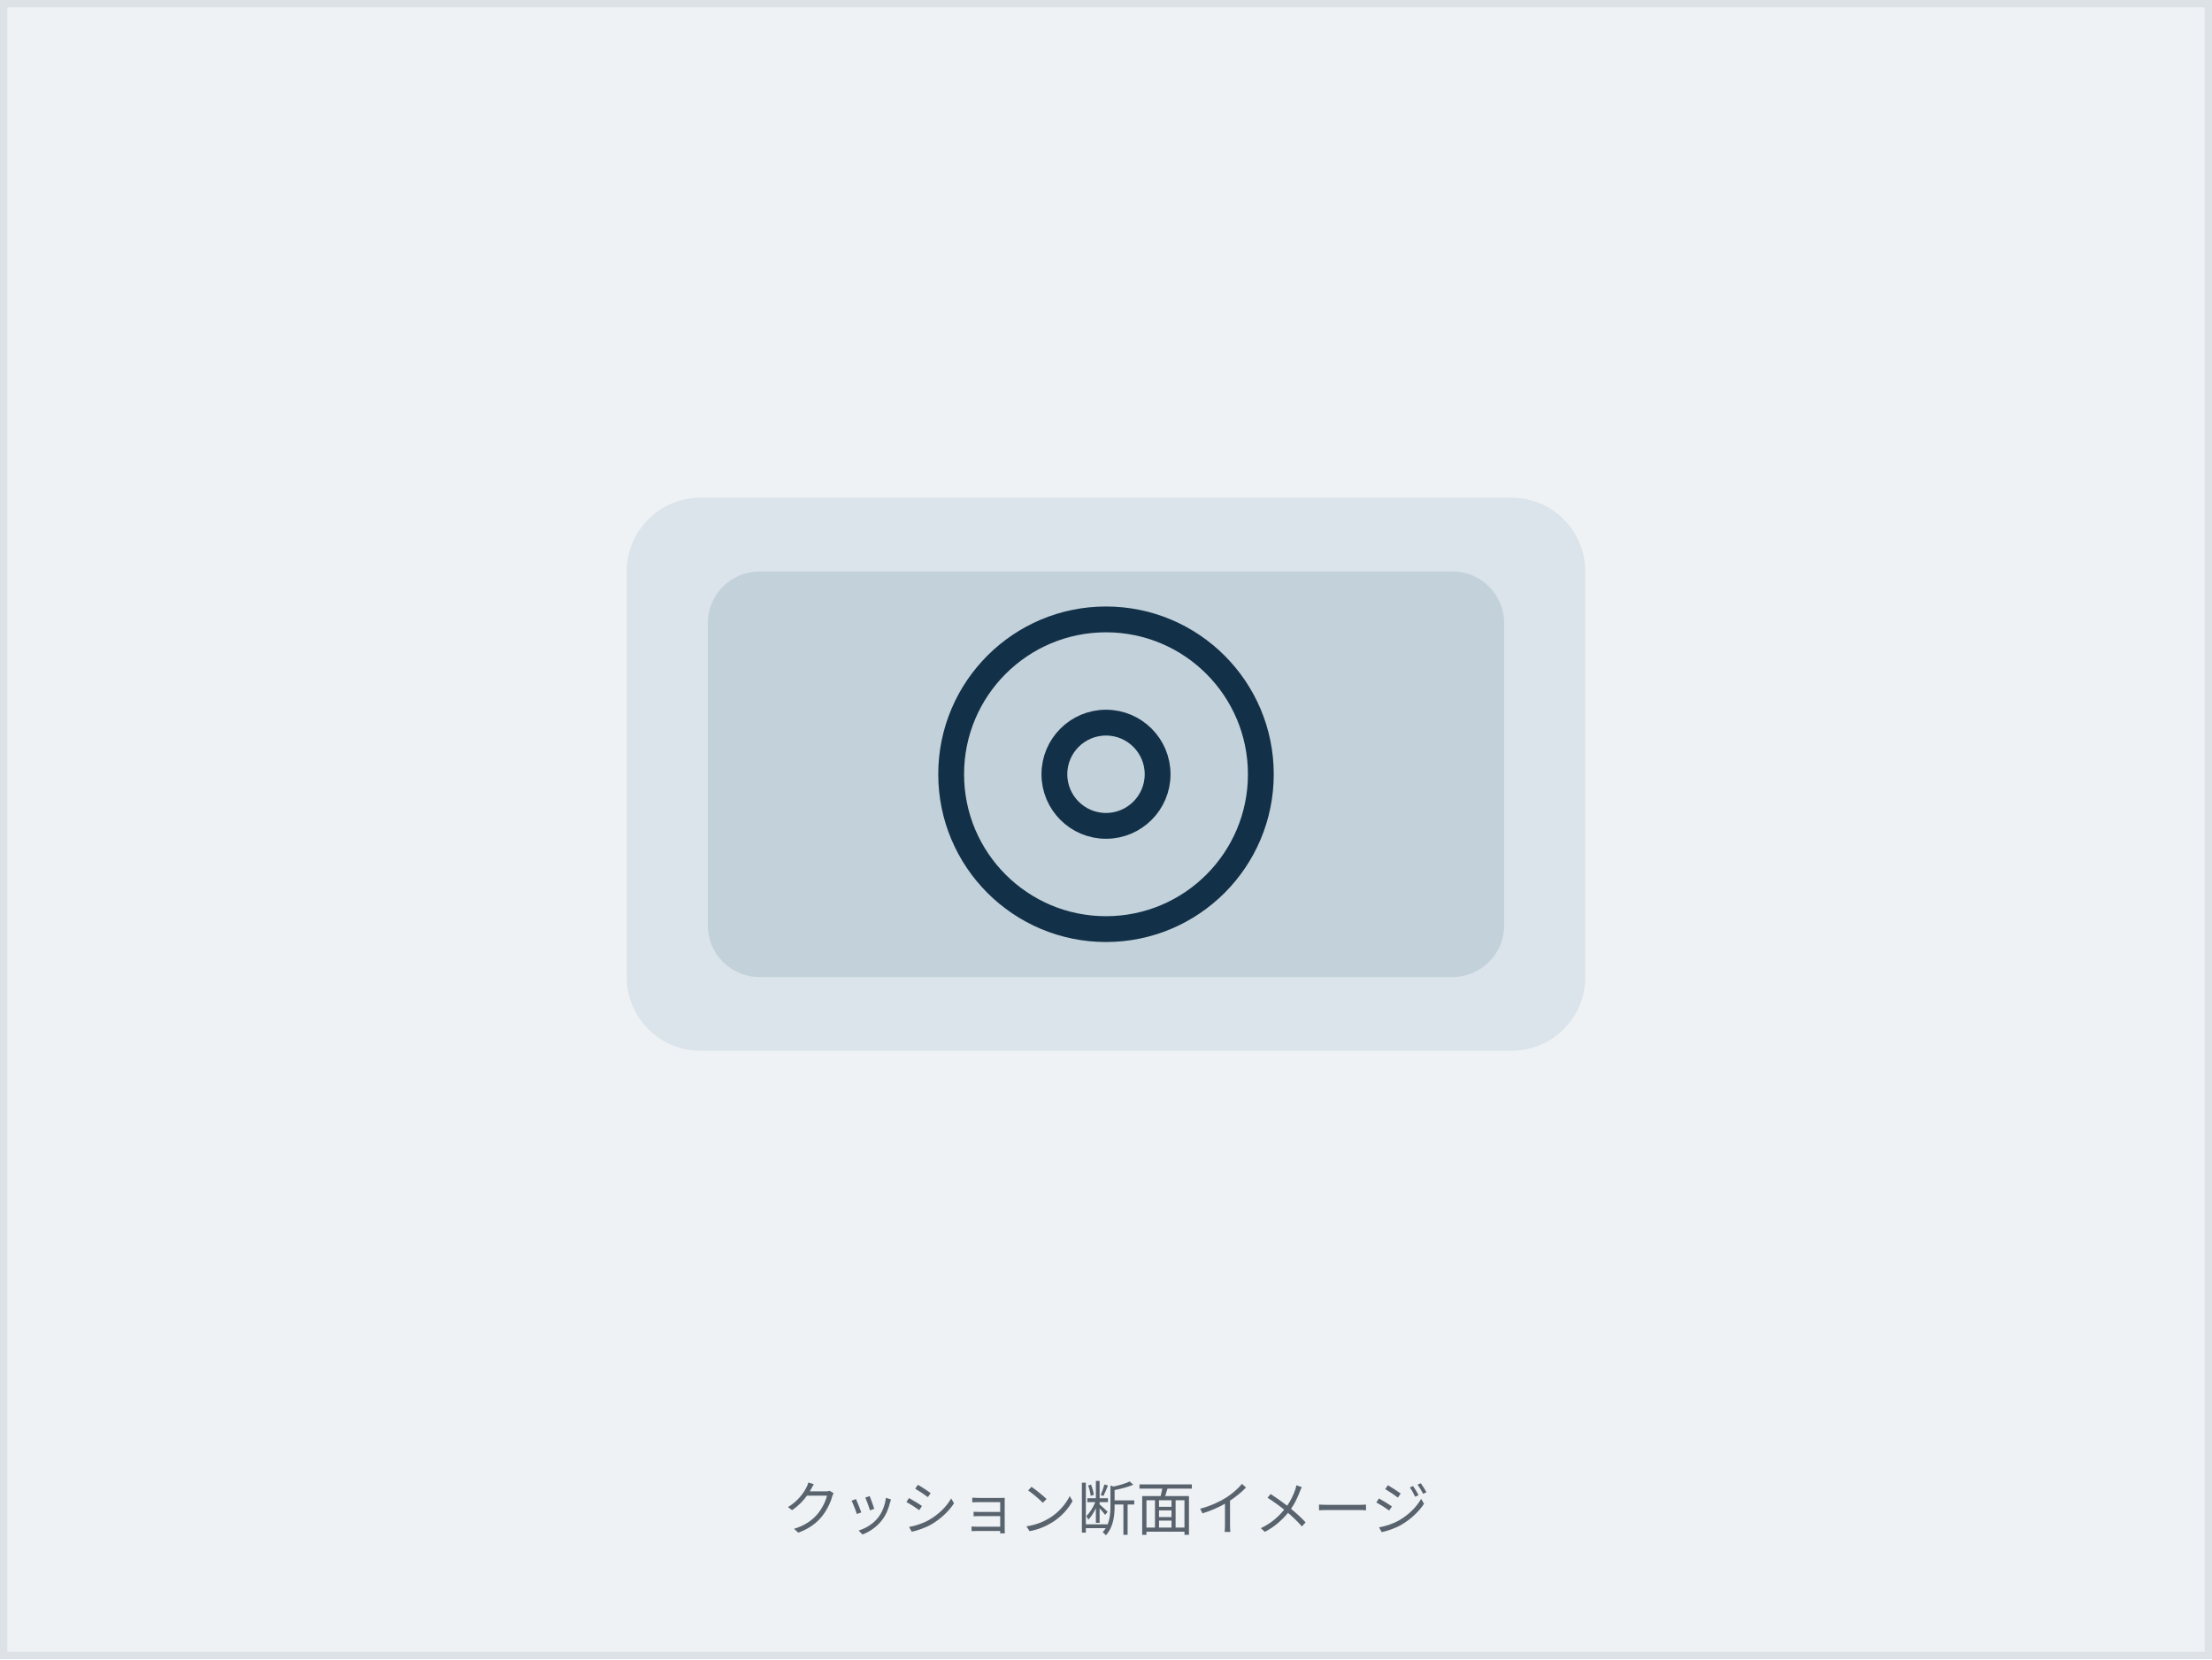
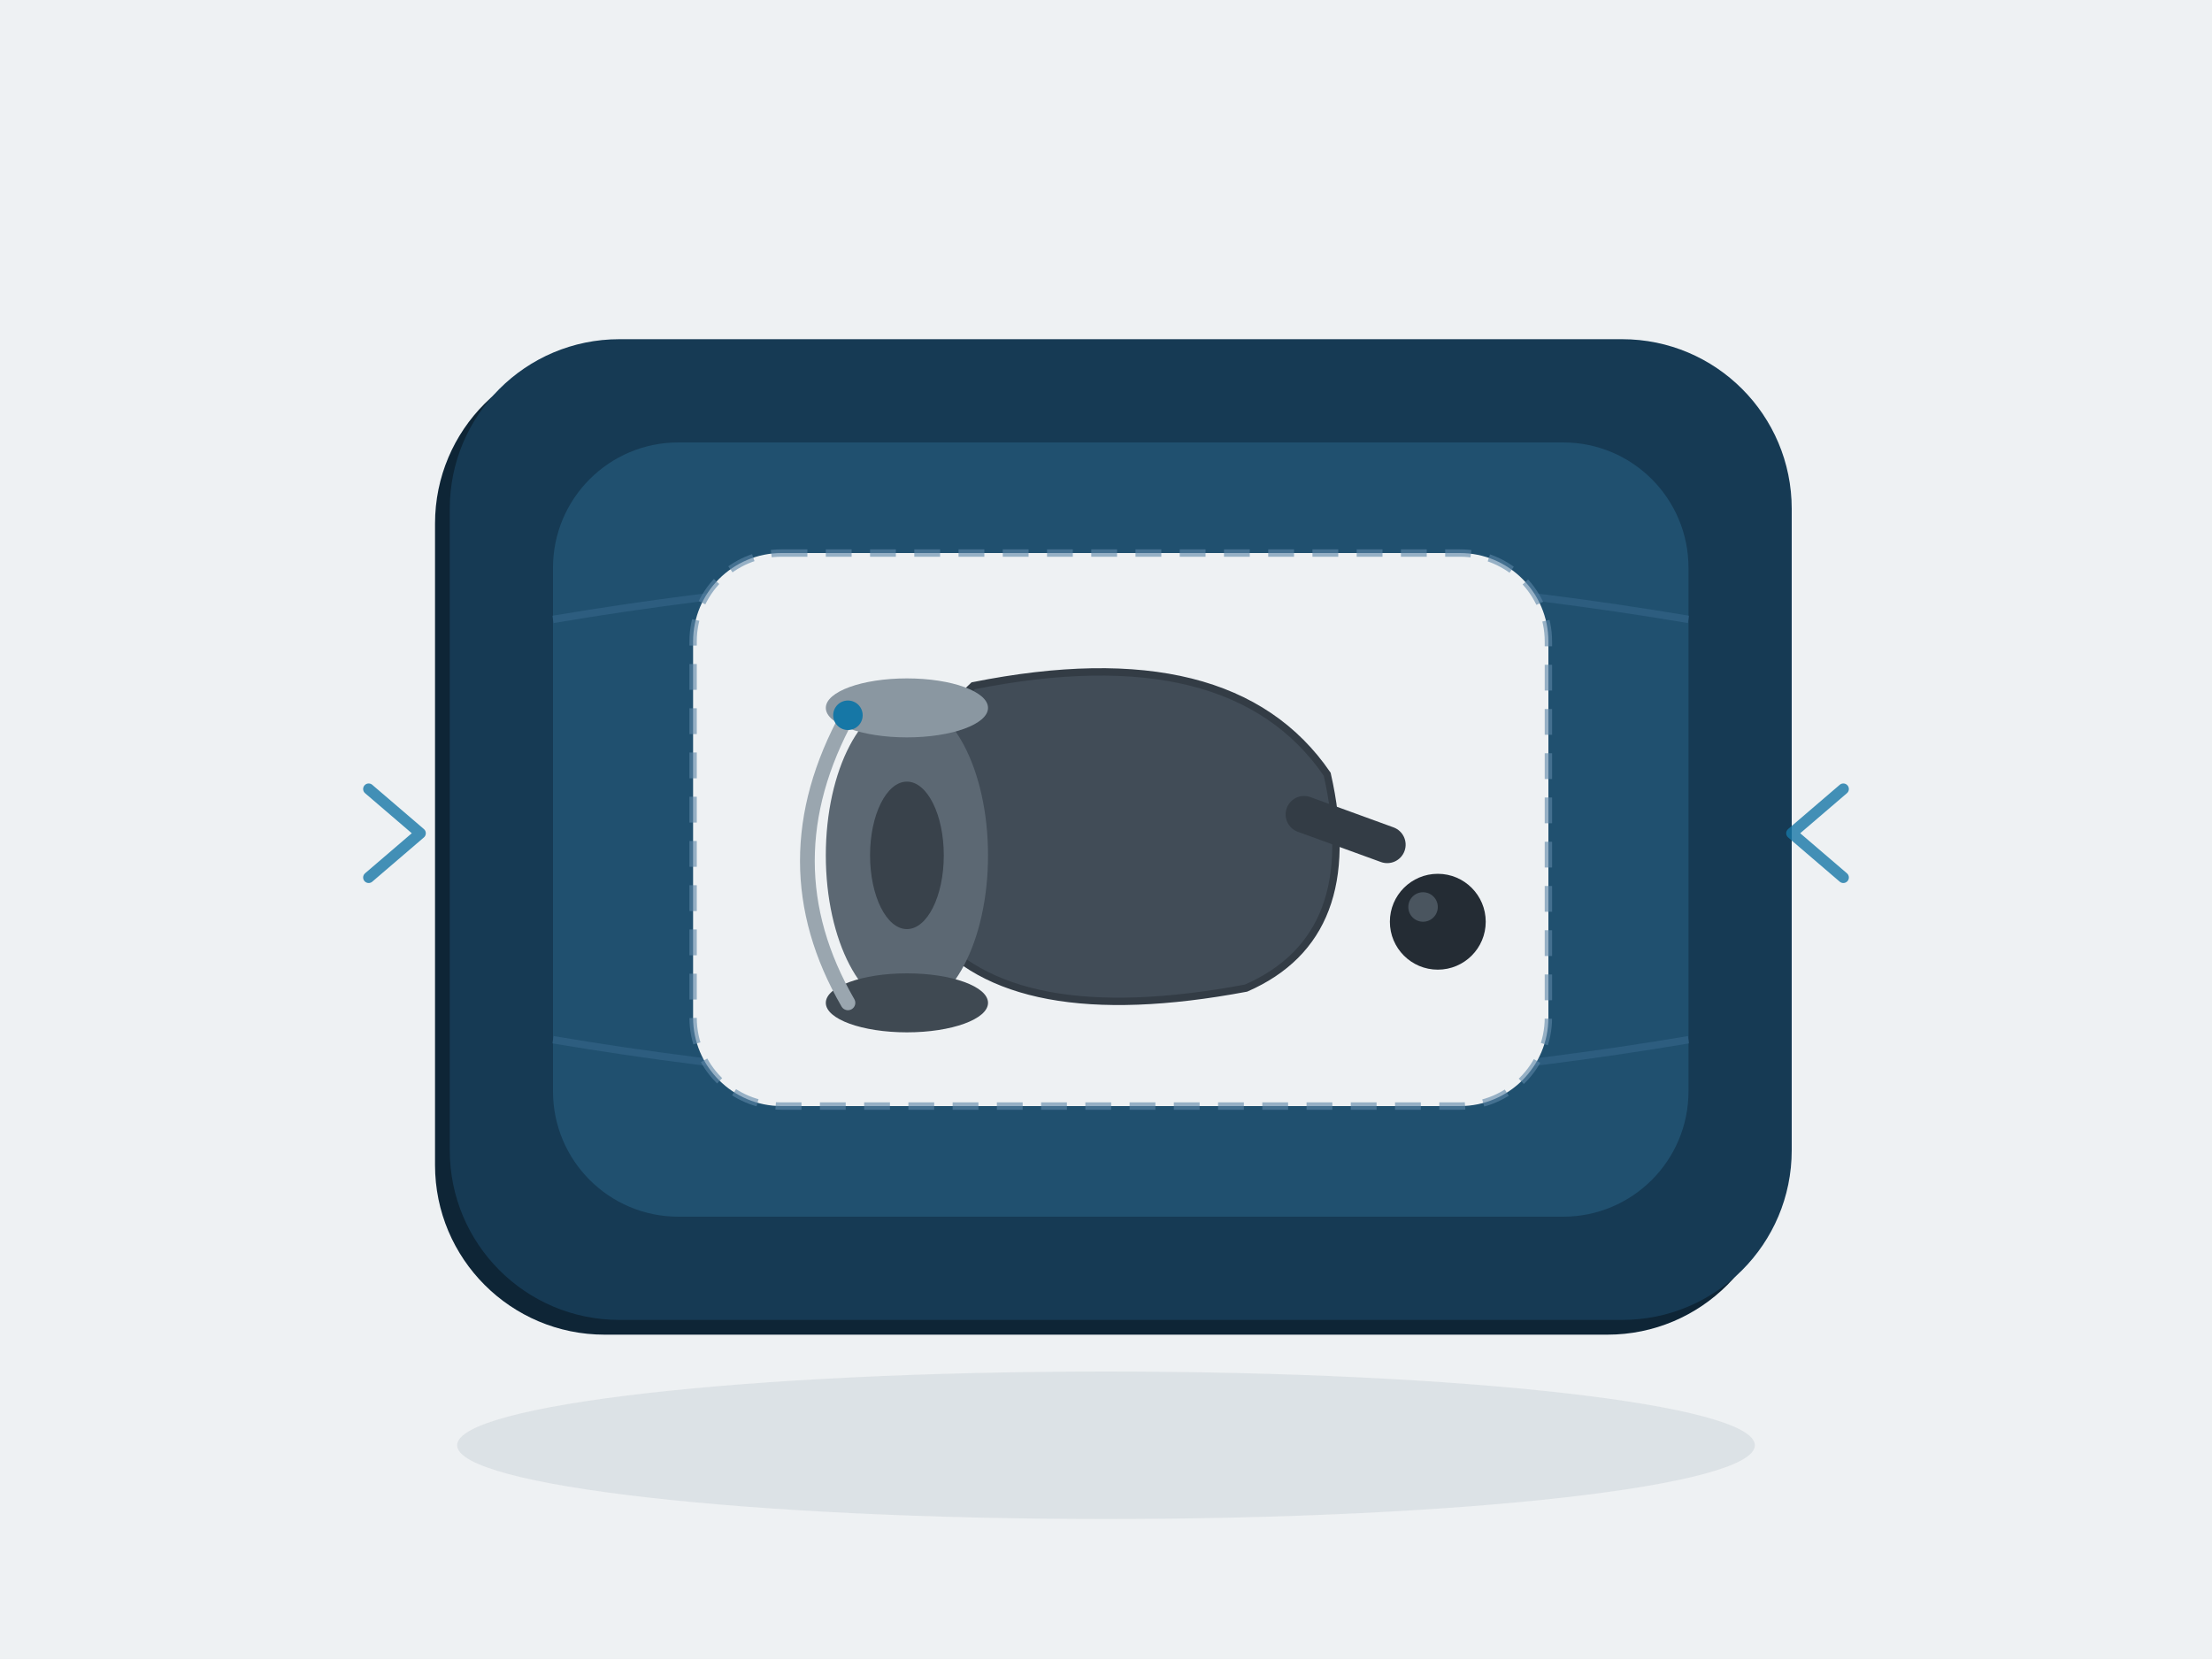
- <svg xmlns="http://www.w3.org/2000/svg" viewBox="0 0 600 450" role="img" aria-label="特徴イメージのプレースホルダー">
-   <rect width="600" height="450" fill="#eef2f5" />
-   <rect x="1" y="1" width="598" height="448" fill="none" stroke="#dde2e6" stroke-width="2" />
-   <g transform="translate(300 205)">
-     <rect x="-130" y="-70" width="260" height="150" rx="20" fill="#dbe4ea" />
-     <rect x="-108" y="-50" width="216" height="110" rx="14" fill="#c3d1da" />
-     <circle cx="0" cy="5" r="42" fill="none" stroke="#123047" stroke-width="7" />
-     <circle cx="0" cy="5" r="14" fill="none" stroke="#123047" stroke-width="7" />
+ <svg xmlns="http://www.w3.org/2000/svg" viewBox="0 0 600 450" role="img" aria-label="厚みのあるネオプレーン素材がリールを柔らかく包み込み衝撃を和らげる様子">
+   <rect width="600" height="450" fill="#eef1f3" />
+   <ellipse cx="300" cy="392" rx="176" ry="20" fill="#123047" opacity="0.08" />
+   <g>
+     <rect x="118" y="96" width="364" height="266" rx="46" fill="#0e2536" />
+     <rect x="122" y="92" width="364" height="266" rx="46" fill="#163a54" />
+     <rect x="150" y="120" width="308" height="210" rx="34" fill="#20506f" />
+     <g stroke="#3a6a8f" stroke-width="2" opacity="0.5" fill="none">
+       <path d="M150 168 q154 -26 308 0" />
+       <path d="M150 282 q154 26 308 0" />
+     </g>
+     <rect x="188" y="150" width="232" height="150" rx="24" fill="#eef1f3" />
+     <rect x="188" y="150" width="232" height="150" rx="24" fill="none" stroke="#5c86a6" stroke-width="2" stroke-dasharray="7 5" opacity="0.6" />
  </g>
-   <text x="300" y="415" text-anchor="middle" font-family="'Noto Sans JP',sans-serif" font-size="16" fill="#59636e">クッション断面イメージ</text>
+   <g transform="translate(304 226)">
+     <path d="M-40 -40 q70 -14 96 24 q10 44 -22 58 q-64 12 -86 -16 q-16 -40 12 -66z" fill="#414c57" />
+     <path d="M-40 -40 q70 -14 96 24 q10 44 -22 58 q-64 12 -86 -16 q-16 -40 12 -66z" fill="none" stroke="#333c45" stroke-width="2" />
+     <ellipse cx="-58" cy="6" rx="22" ry="42" fill="#5c6873" />
+     <ellipse cx="-58" cy="-34" rx="22" ry="8" fill="#8a97a1" />
+     <ellipse cx="-58" cy="46" rx="22" ry="8" fill="#3f4952" />
+     <ellipse cx="-58" cy="6" rx="10" ry="20" fill="#39424b" />
+     <path d="M-74 -32 q-22 40 0 78" fill="none" stroke="#9aa6af" stroke-width="4" stroke-linecap="round" />
+     <circle cx="-74" cy="-32" r="4" fill="#1677a6" />
+     <rect x="44" y="-6" width="34" height="10" rx="5" fill="#333c45" transform="rotate(20 61 -1)" />
+     <circle cx="86" cy="24" r="13" fill="#242c34" />
+     <circle cx="82" cy="20" r="4" fill="#4a555f" />
+   </g>
+   <g stroke="#1677a6" stroke-width="3" fill="none" stroke-linecap="round" stroke-linejoin="round" opacity="0.8">
+     <path d="M104 214 l14 12 l-14 12" transform="translate(-4 0)" />
+     <path d="M496 214 l-14 12 l14 12" transform="translate(4 0)" />
+   </g>
</svg>
